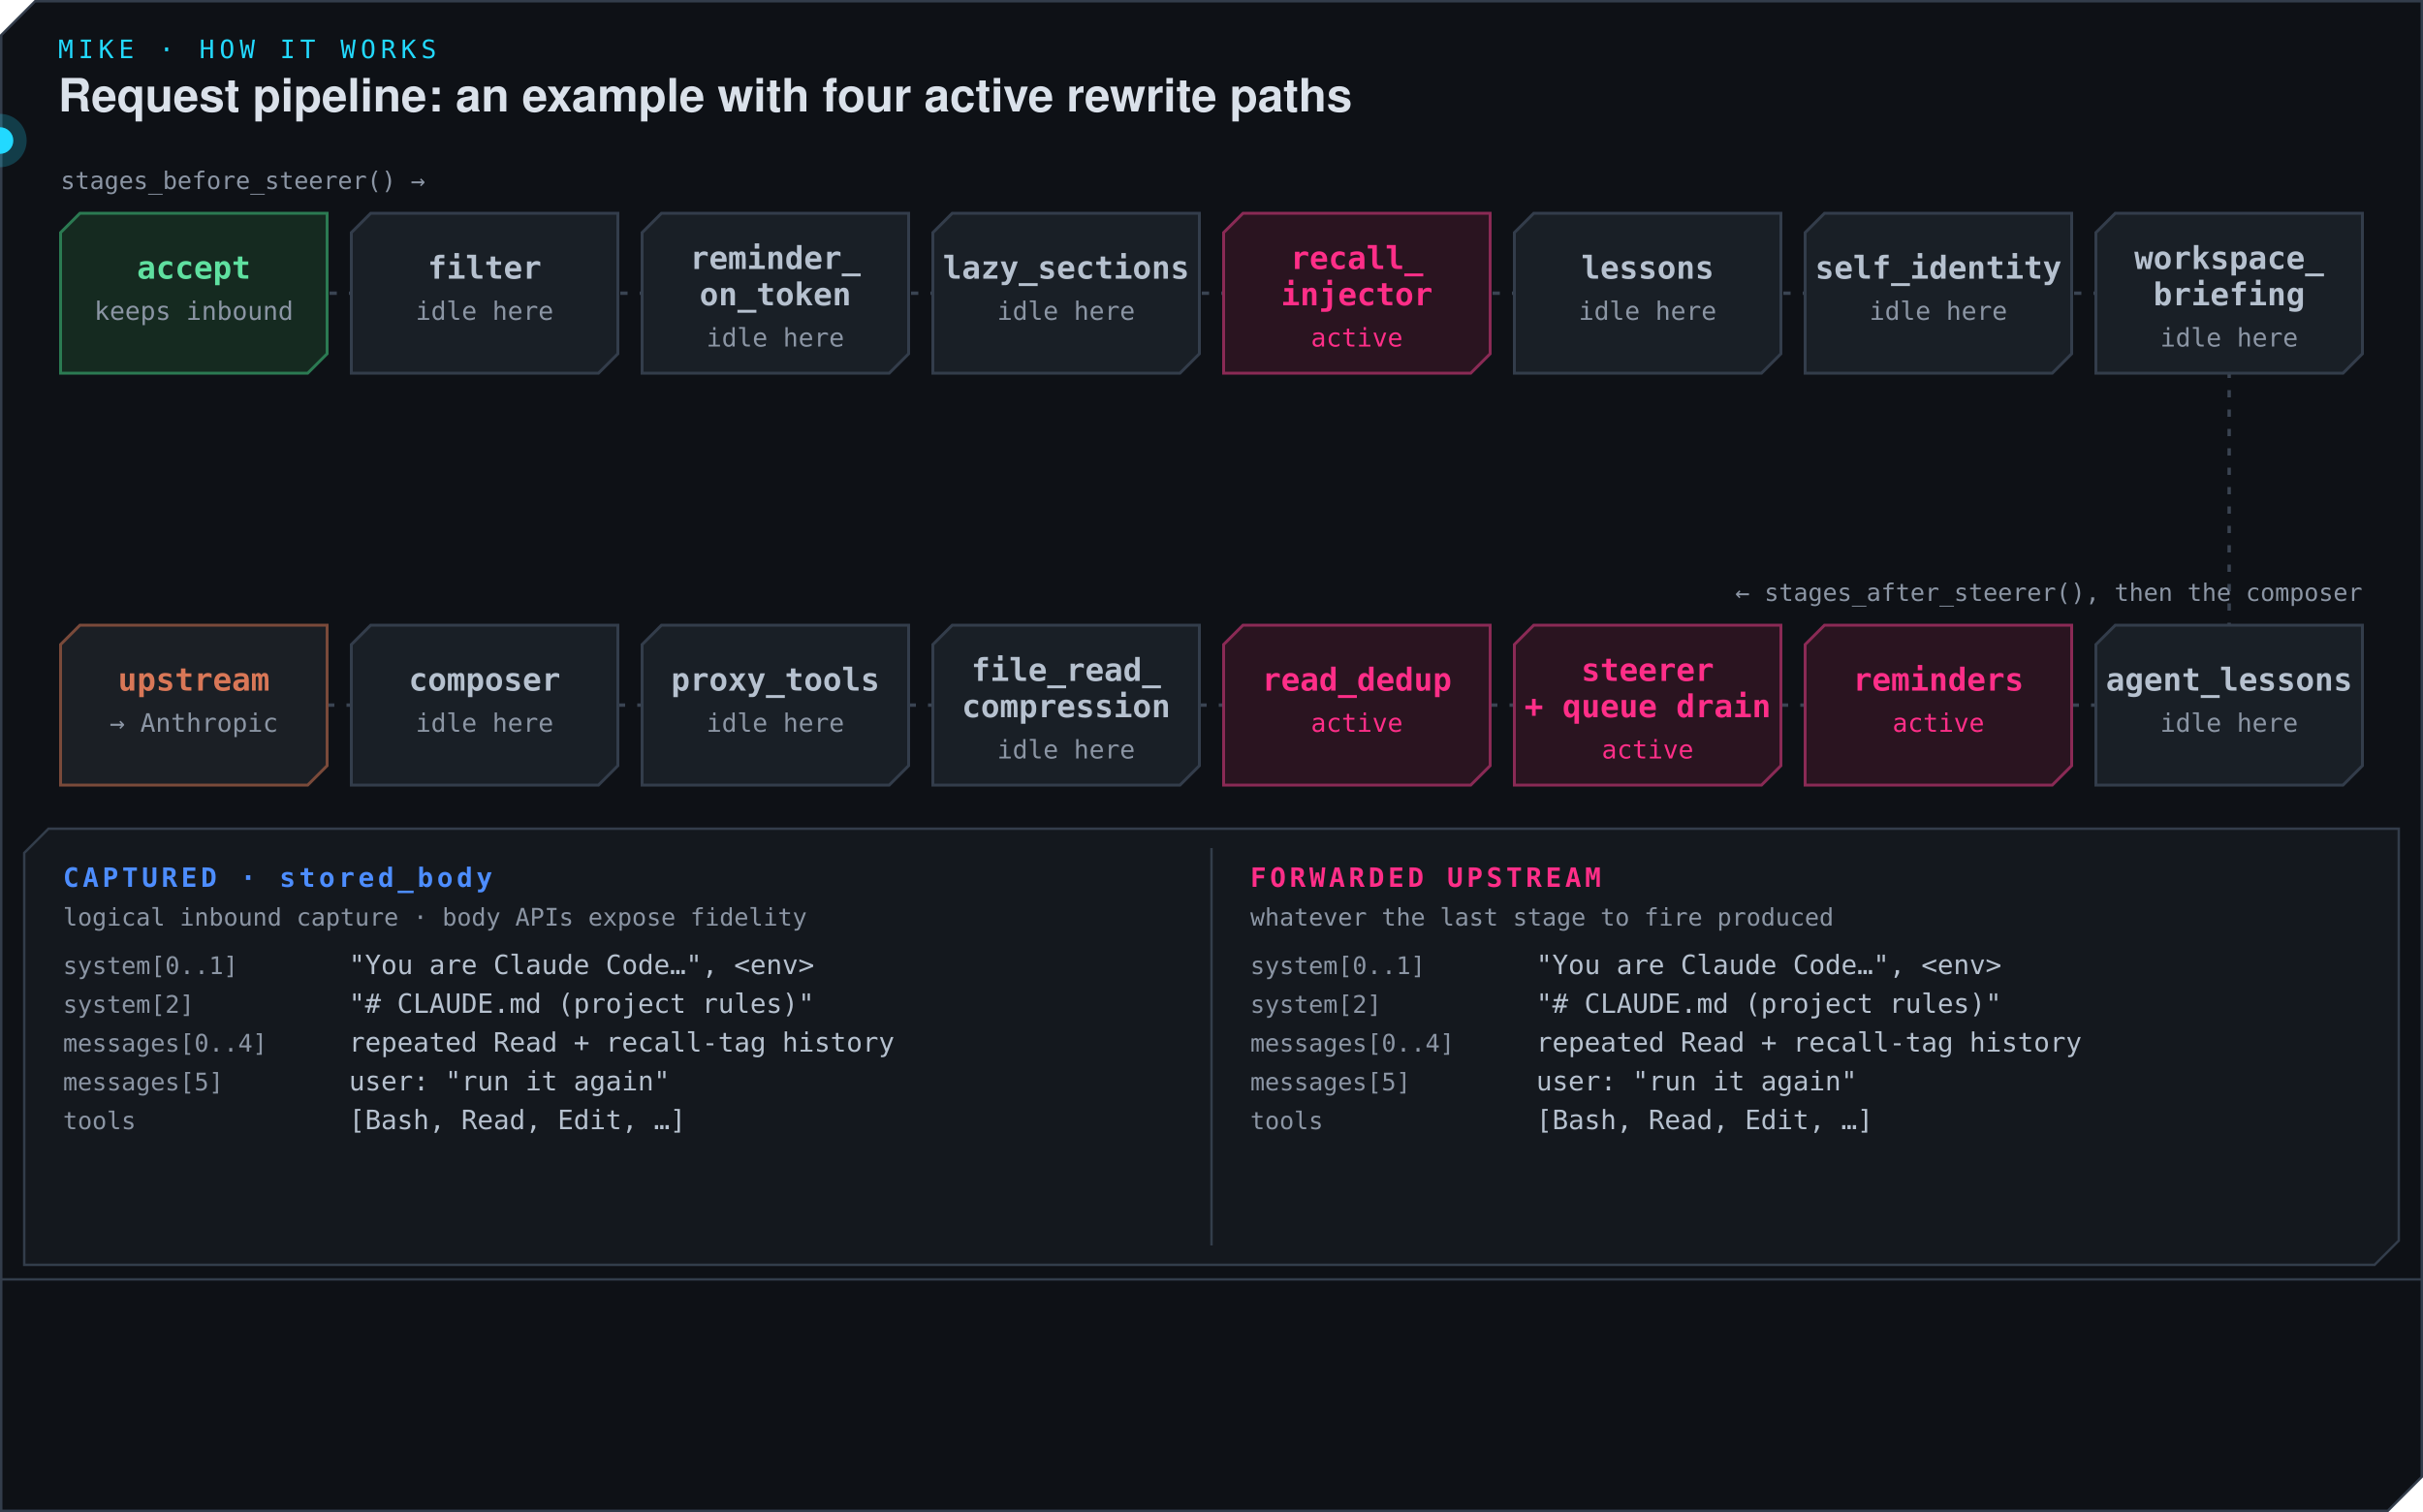
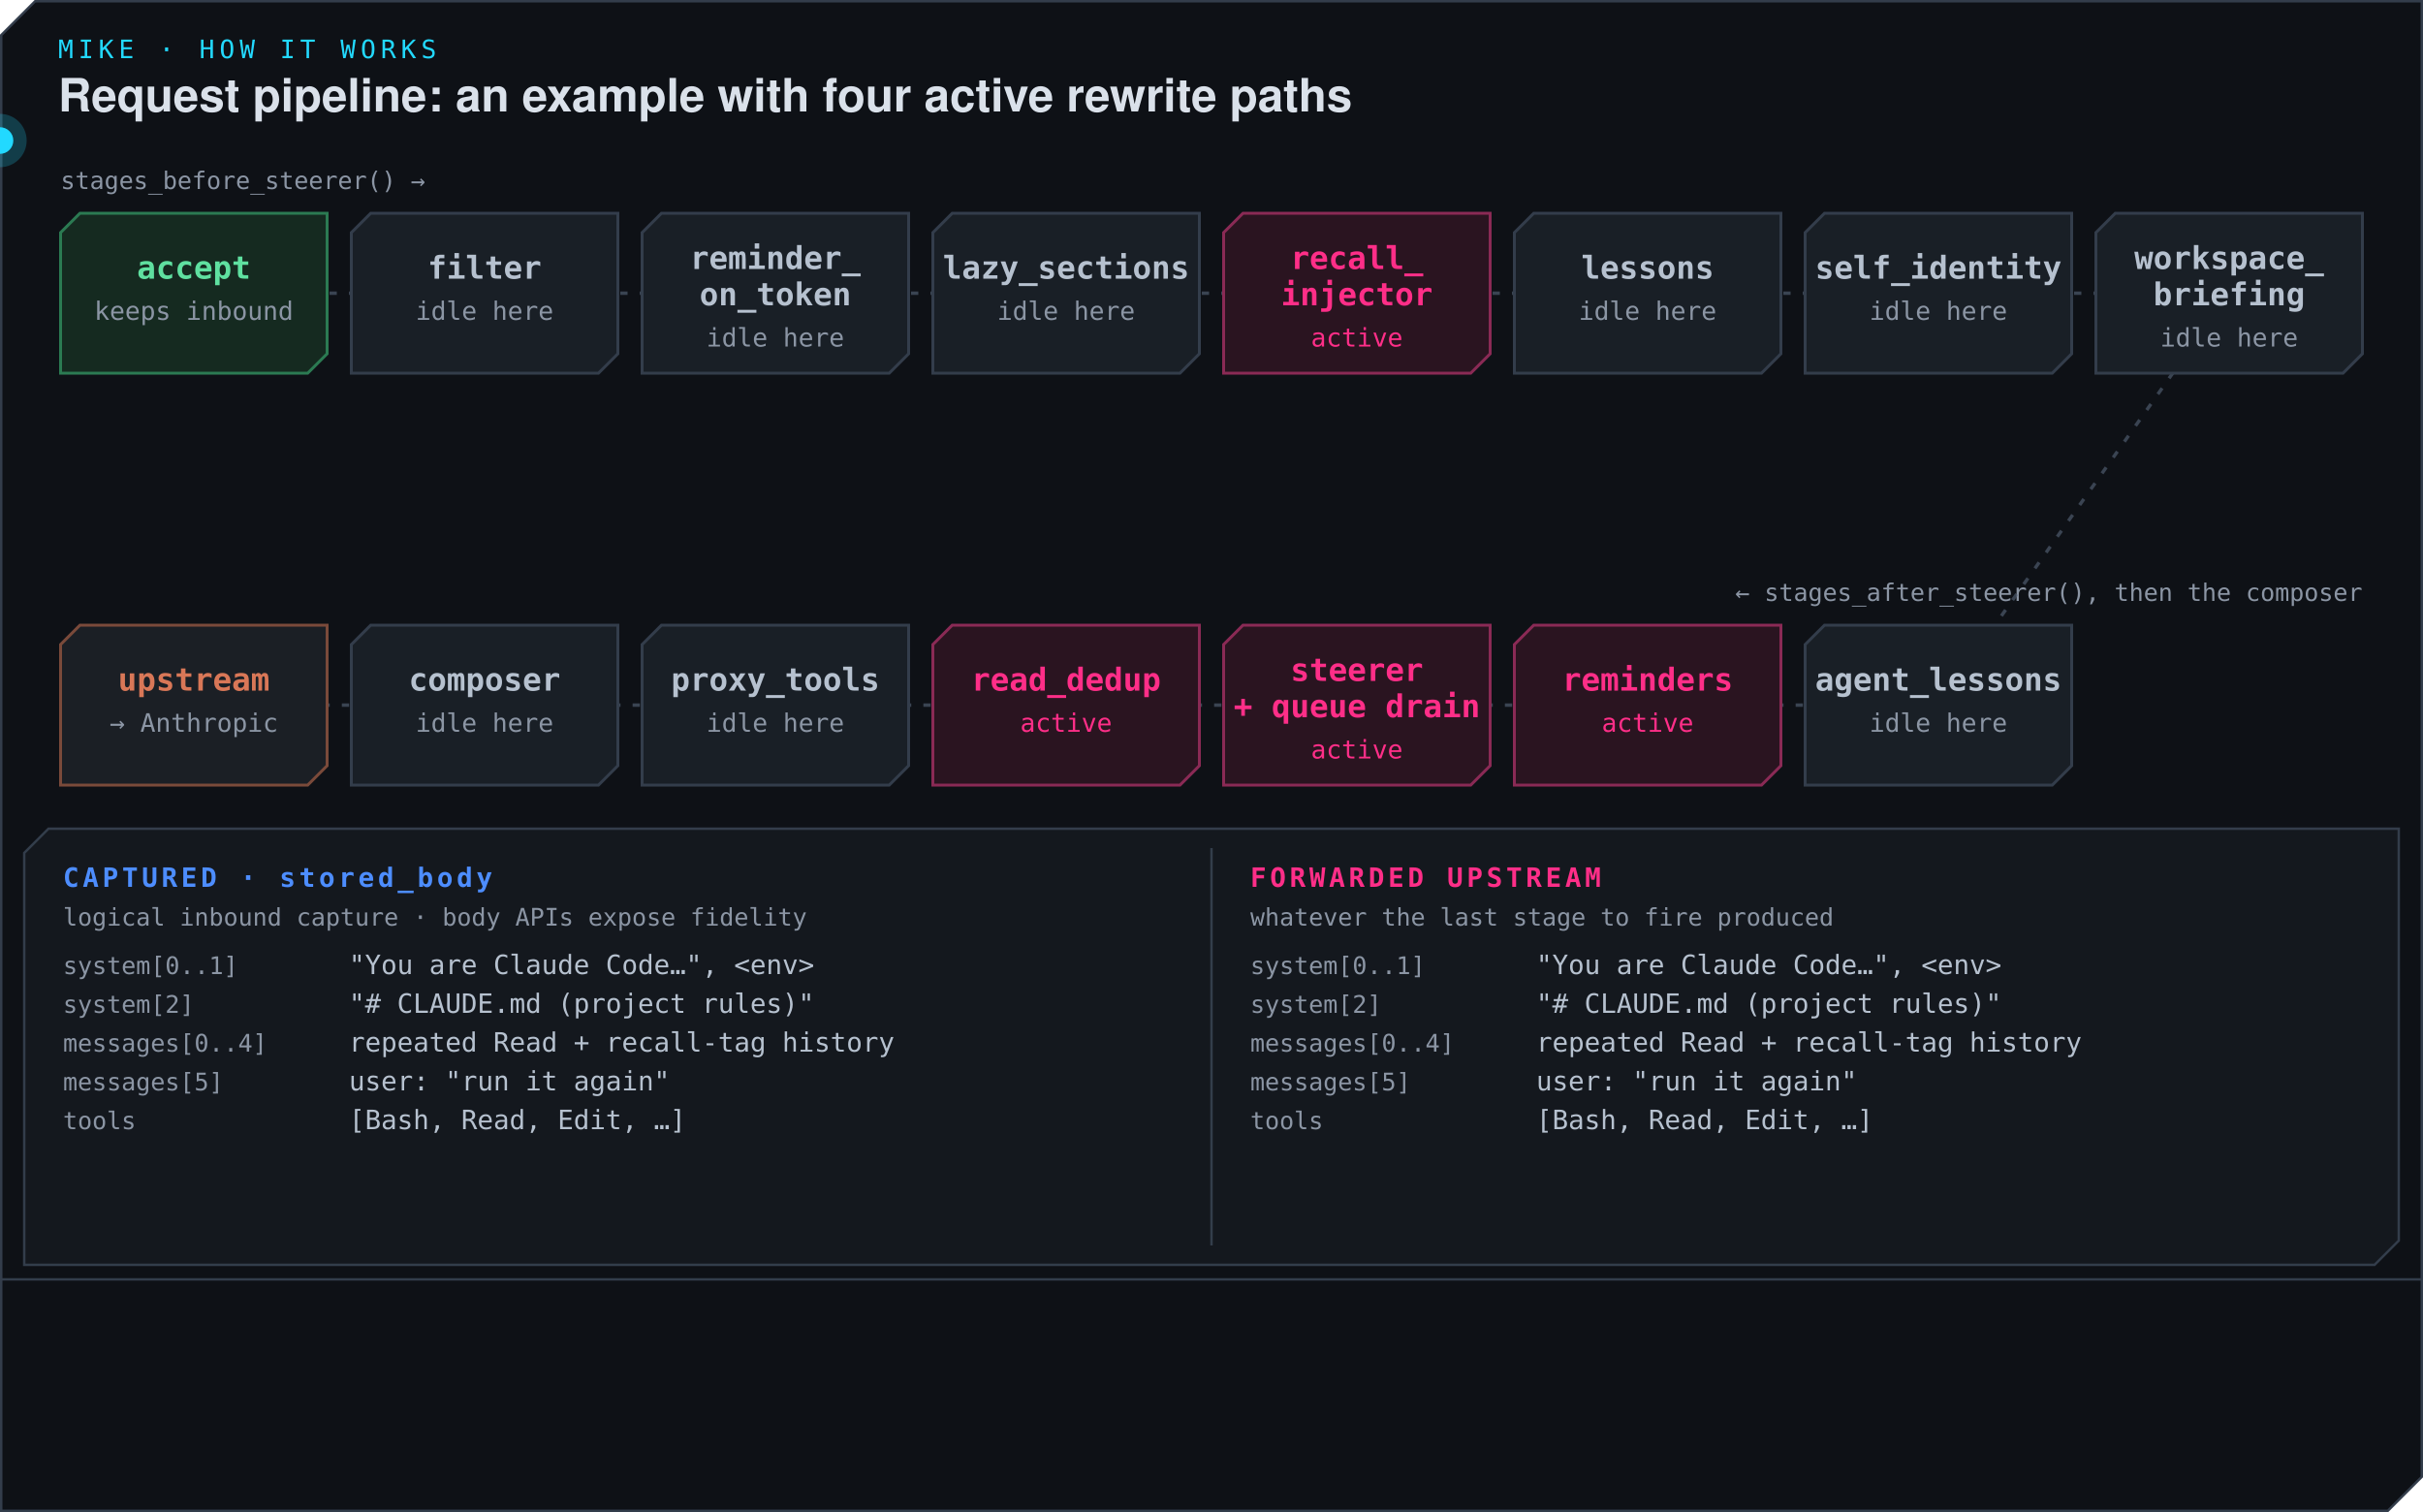
<svg xmlns="http://www.w3.org/2000/svg" viewBox="0 0 1000 624" width="1000" height="624" role="img" aria-labelledby="t d">
  <style>
text { font-family: 'JetBrains Mono', ui-monospace, SFMono-Regular, Menlo, Consolas, monospace; }
.nl { font-size: 13px; font-weight: 600; }
.ns { font-size: 10.5px; }
.pl { font-size: 11px; font-weight: 600; paint-order: stroke; stroke: #0e1116; stroke-width: 4px; stroke-linejoin: round; }
.wl { font-size: 10.5px; fill: #b6c1cf; paint-order: stroke; stroke: #0e1116; stroke-width: 4px; }
.eb { font-size: 10.5px; letter-spacing: 2px; fill: #22d9ff; }
.hd { font-family: 'Syne', 'Avenir Next', 'Segoe UI', Helvetica, Arial, sans-serif; font-size: 19px; font-weight: 700; fill: #dae1ea; }
.cn { font-size: 11px; fill: #22d9ff; }
.ct { font-size: 13.5px; font-weight: 700; fill: #dae1ea; }
.cx { font-size: 12px; fill: #b6c1cf; }
.sm { font-size: 11px; fill: #b6c1cf; }
.xs { font-size: 10px; fill: #8b95a4; }
.wire { fill: none; stroke: #57657a; stroke-width: 1.4; stroke-dasharray: 3 5; opacity: 0.6; }
.live { fill: none; stroke-width: 2; stroke-dasharray: 7 6; animation: march 0.5s linear infinite; }
.live.rev { animation-direction: reverse; }
.lit { fill: none; stroke-width: 1.5; }
.glow { filter: drop-shadow(0 0 6px currentColor); }
@keyframes march { to { stroke-dashoffset: -13; } }
</style>
  <path d="M14.5,0.5 H999.5 V609.5 L985.5,623.5 H0.5 V14.5 Z" fill="#0e1116" stroke="#333d4b" />
  <text x="24" y="24" class="eb">MIKE · HOW IT WORKS</text>
  <text x="24" y="46" class="hd">Request pipeline: an example with four active rewrite paths</text>
  <g transform="translate(0,58)">
    <text x="25" y="20" class="xs">stages_before_steerer() →</text>
    <text x="975" y="190" text-anchor="end" class="xs">← stages_after_steerer(), then the composer</text>
-     <path d="M80,63 L200,63 L320,63 L440,63 L560,63 L680,63 L800,63 L920,63 L920,233 L800,233 L680,233 L560,233 L440,233 L320,233 L200,233 L80,233" fill="none" stroke="#57657a" stroke-width="1.4" stroke-dasharray="3 5" opacity="0.6" />
+     <path d="M80,63 L200,63 L320,63 L440,63 L560,63 L680,63 L800,63 L920,63 L800,233 L680,233 L560,233 L440,233 L320,233 L200,233 L80,233" fill="none" stroke="#57657a" stroke-width="1.4" stroke-dasharray="3 5" opacity="0.6" />
    <path d="M33,30 H135 V88 L127,96 H25 V38 Z" fill="#152a20" stroke="#2b7a52" stroke-width="1.2" />
    <text x="80" y="57" text-anchor="middle" class="nl" fill="#5fe0a0">accept</text>
    <text x="80" y="74" text-anchor="middle" class="ns" fill="#8b95a4">keeps inbound</text>
    <path d="M153,30 H255 V88 L247,96 H145 V38 Z" fill="#191f26" stroke="#333d4b" stroke-width="1.2" />
    <text x="200" y="57" text-anchor="middle" class="nl" fill="#b6c1cf">filter</text>
    <text x="200" y="74" text-anchor="middle" class="ns" fill="#8b95a4">idle here</text>
    <path d="M273,30 H375 V88 L367,96 H265 V38 Z" fill="#191f26" stroke="#333d4b" stroke-width="1.2" />
    <text x="320" y="53" text-anchor="middle" class="nl" fill="#b6c1cf">reminder_</text>
    <text x="320" y="68" text-anchor="middle" class="nl" fill="#b6c1cf">on_token</text>
    <text x="320" y="85" text-anchor="middle" class="ns" fill="#8b95a4">idle here</text>
    <path d="M393,30 H495 V88 L487,96 H385 V38 Z" fill="#191f26" stroke="#333d4b" stroke-width="1.2" />
    <text x="440" y="57" text-anchor="middle" class="nl" fill="#b6c1cf">lazy_sections</text>
    <text x="440" y="74" text-anchor="middle" class="ns" fill="#8b95a4">idle here</text>
    <path d="M513,30 H615 V88 L607,96 H505 V38 Z" fill="#2a1420" stroke="#8a2a55" stroke-width="1.2" />
    <text x="560" y="53" text-anchor="middle" class="nl" fill="#ff2e88">recall_</text>
    <text x="560" y="68" text-anchor="middle" class="nl" fill="#ff2e88">injector</text>
    <text x="560" y="85" text-anchor="middle" class="ns" fill="#ff2e88">active</text>
    <path d="M633,30 H735 V88 L727,96 H625 V38 Z" fill="#191f26" stroke="#333d4b" stroke-width="1.2" />
    <text x="680" y="57" text-anchor="middle" class="nl" fill="#b6c1cf">lessons</text>
    <text x="680" y="74" text-anchor="middle" class="ns" fill="#8b95a4">idle here</text>
    <path d="M753,30 H855 V88 L847,96 H745 V38 Z" fill="#191f26" stroke="#333d4b" stroke-width="1.2" />
    <text x="800" y="57" text-anchor="middle" class="nl" fill="#b6c1cf">self_identity</text>
    <text x="800" y="74" text-anchor="middle" class="ns" fill="#8b95a4">idle here</text>
    <path d="M873,30 H975 V88 L967,96 H865 V38 Z" fill="#191f26" stroke="#333d4b" stroke-width="1.2" />
    <text x="920" y="53" text-anchor="middle" class="nl" fill="#b6c1cf">workspace_</text>
    <text x="920" y="68" text-anchor="middle" class="nl" fill="#b6c1cf">briefing</text>
    <text x="920" y="85" text-anchor="middle" class="ns" fill="#8b95a4">idle here</text>
-     <path d="M873,200 H975 V258 L967,266 H865 V208 Z" fill="#191f26" stroke="#333d4b" stroke-width="1.2" />
-     <text x="920" y="227" text-anchor="middle" class="nl" fill="#b6c1cf">agent_lessons</text>
-     <text x="920" y="244" text-anchor="middle" class="ns" fill="#8b95a4">idle here</text>
-     <path d="M753,200 H855 V258 L847,266 H745 V208 Z" fill="#2a1420" stroke="#8a2a55" stroke-width="1.2" />
-     <text x="800" y="227" text-anchor="middle" class="nl" fill="#ff2e88">reminders</text>
-     <text x="800" y="244" text-anchor="middle" class="ns" fill="#ff2e88">active</text>
+     <path d="M753,200 H855 V258 L847,266 H745 V208 Z" fill="#191f26" stroke="#333d4b" stroke-width="1.2" />
+     <text x="800" y="227" text-anchor="middle" class="nl" fill="#b6c1cf">agent_lessons</text>
+     <text x="800" y="244" text-anchor="middle" class="ns" fill="#8b95a4">idle here</text>
    <path d="M633,200 H735 V258 L727,266 H625 V208 Z" fill="#2a1420" stroke="#8a2a55" stroke-width="1.2" />
-     <text x="680" y="223" text-anchor="middle" class="nl" fill="#ff2e88">steerer</text>
-     <text x="680" y="238" text-anchor="middle" class="nl" fill="#ff2e88">+ queue drain</text>
-     <text x="680" y="255" text-anchor="middle" class="ns" fill="#ff2e88">active</text>
+     <text x="680" y="227" text-anchor="middle" class="nl" fill="#ff2e88">reminders</text>
+     <text x="680" y="244" text-anchor="middle" class="ns" fill="#ff2e88">active</text>
    <path d="M513,200 H615 V258 L607,266 H505 V208 Z" fill="#2a1420" stroke="#8a2a55" stroke-width="1.2" />
-     <text x="560" y="227" text-anchor="middle" class="nl" fill="#ff2e88">read_dedup</text>
-     <text x="560" y="244" text-anchor="middle" class="ns" fill="#ff2e88">active</text>
-     <path d="M393,200 H495 V258 L487,266 H385 V208 Z" fill="#191f26" stroke="#333d4b" stroke-width="1.2" />
-     <text x="440" y="223" text-anchor="middle" class="nl" fill="#b6c1cf">file_read_</text>
-     <text x="440" y="238" text-anchor="middle" class="nl" fill="#b6c1cf">compression</text>
-     <text x="440" y="255" text-anchor="middle" class="ns" fill="#8b95a4">idle here</text>
+     <text x="560" y="223" text-anchor="middle" class="nl" fill="#ff2e88">steerer</text>
+     <text x="560" y="238" text-anchor="middle" class="nl" fill="#ff2e88">+ queue drain</text>
+     <text x="560" y="255" text-anchor="middle" class="ns" fill="#ff2e88">active</text>
+     <path d="M393,200 H495 V258 L487,266 H385 V208 Z" fill="#2a1420" stroke="#8a2a55" stroke-width="1.2" />
+     <text x="440" y="227" text-anchor="middle" class="nl" fill="#ff2e88">read_dedup</text>
+     <text x="440" y="244" text-anchor="middle" class="ns" fill="#ff2e88">active</text>
    <path d="M273,200 H375 V258 L367,266 H265 V208 Z" fill="#191f26" stroke="#333d4b" stroke-width="1.2" />
    <text x="320" y="227" text-anchor="middle" class="nl" fill="#b6c1cf">proxy_tools</text>
    <text x="320" y="244" text-anchor="middle" class="ns" fill="#8b95a4">idle here</text>
    <path d="M153,200 H255 V258 L247,266 H145 V208 Z" fill="#191f26" stroke="#333d4b" stroke-width="1.2" />
    <text x="200" y="227" text-anchor="middle" class="nl" fill="#b6c1cf">composer</text>
    <text x="200" y="244" text-anchor="middle" class="ns" fill="#8b95a4">idle here</text>
    <path d="M33,200 H135 V258 L127,266 H25 V208 Z" fill="#1b1f25" stroke="#7a4a3a" stroke-width="1.2" />
    <text x="80" y="227" text-anchor="middle" class="nl" fill="#d97757">upstream</text>
    <text x="80" y="244" text-anchor="middle" class="ns" fill="#8b95a4">→ Anthropic</text>
    <path d="M33,30 H135 V88 L127,96 H25 V38 Z" fill="none" stroke="#5fe0a0" stroke-width="2" opacity="0">
-       <animate attributeName="opacity" dur="22.6s" repeatCount="indefinite" values="0;0;1;1;0;0" keyTimes="0;0.013;0.019;0.071;0.077;1" />
+       <animate attributeName="opacity" dur="22.22s" repeatCount="indefinite" values="0;0;1;1;0;0" keyTimes="0;0.014;0.02;0.072;0.078;1" />
    </path>
    <path d="M153,30 H255 V88 L247,96 H145 V38 Z" fill="none" stroke="#57657a" stroke-width="2" class="glow" style="color:#57657a" opacity="0">
-       <animate attributeName="opacity" dur="22.6s" repeatCount="indefinite" values="0;0;1;1;0;0" keyTimes="0;0.085;0.088;0.096;0.1;1" />
+       <animate attributeName="opacity" dur="22.22s" repeatCount="indefinite" values="0;0;1;1;0;0" keyTimes="0;0.086;0.09;0.098;0.101;1" />
    </path>
    <path d="M273,30 H375 V88 L367,96 H265 V38 Z" fill="none" stroke="#57657a" stroke-width="2" class="glow" style="color:#57657a" opacity="0">
-       <animate attributeName="opacity" dur="22.6s" repeatCount="indefinite" values="0;0;1;1;0;0" keyTimes="0;0.102;0.105;0.113;0.116;1" />
+       <animate attributeName="opacity" dur="22.22s" repeatCount="indefinite" values="0;0;1;1;0;0" keyTimes="0;0.104;0.107;0.115;0.118;1" />
    </path>
    <path d="M393,30 H495 V88 L487,96 H385 V38 Z" fill="none" stroke="#57657a" stroke-width="2" class="glow" style="color:#57657a" opacity="0">
-       <animate attributeName="opacity" dur="22.6s" repeatCount="indefinite" values="0;0;1;1;0;0" keyTimes="0;0.119;0.122;0.13;0.133;1" />
+       <animate attributeName="opacity" dur="22.22s" repeatCount="indefinite" values="0;0;1;1;0;0" keyTimes="0;0.121;0.124;0.132;0.135;1" />
    </path>
    <path d="M513,30 H615 V88 L607,96 H505 V38 Z" fill="none" stroke="#ff2e88" stroke-width="2" class="glow" style="color:#ff2e88" opacity="0">
-       <animate attributeName="opacity" dur="22.6s" repeatCount="indefinite" values="0;0;1;1;0;0" keyTimes="0;0.135;0.139;0.246;0.25;1" />
+       <animate attributeName="opacity" dur="22.22s" repeatCount="indefinite" values="0;0;1;1;0;0" keyTimes="0;0.138;0.141;0.25;0.254;1" />
    </path>
    <path d="M633,30 H735 V88 L727,96 H625 V38 Z" fill="none" stroke="#57657a" stroke-width="2" class="glow" style="color:#57657a" opacity="0">
-       <animate attributeName="opacity" dur="22.6s" repeatCount="indefinite" values="0;0;1;1;0;0" keyTimes="0;0.265;0.268;0.276;0.279;1" />
+       <animate attributeName="opacity" dur="22.22s" repeatCount="indefinite" values="0;0;1;1;0;0" keyTimes="0;0.269;0.273;0.28;0.284;1" />
    </path>
    <path d="M753,30 H855 V88 L847,96 H745 V38 Z" fill="none" stroke="#57657a" stroke-width="2" class="glow" style="color:#57657a" opacity="0">
-       <animate attributeName="opacity" dur="22.6s" repeatCount="indefinite" values="0;0;1;1;0;0" keyTimes="0;0.281;0.285;0.292;0.296;1" />
+       <animate attributeName="opacity" dur="22.22s" repeatCount="indefinite" values="0;0;1;1;0;0" keyTimes="0;0.286;0.29;0.297;0.301;1" />
    </path>
    <path d="M873,30 H975 V88 L967,96 H865 V38 Z" fill="none" stroke="#57657a" stroke-width="2" class="glow" style="color:#57657a" opacity="0">
-       <animate attributeName="opacity" dur="22.6s" repeatCount="indefinite" values="0;0;1;1;0;0" keyTimes="0;0.298;0.302;0.309;0.313;1" />
-     </path>
-     <path d="M873,200 H975 V258 L967,266 H865 V208 Z" fill="none" stroke="#57657a" stroke-width="2" class="glow" style="color:#57657a" opacity="0">
-       <animate attributeName="opacity" dur="22.6s" repeatCount="indefinite" values="0;0;1;1;0;0" keyTimes="0;0.315;0.319;0.326;0.33;1" />
-     </path>
-     <path d="M753,200 H855 V258 L847,266 H745 V208 Z" fill="none" stroke="#ff2e88" stroke-width="2" class="glow" style="color:#ff2e88" opacity="0">
-       <animate attributeName="opacity" dur="22.6s" repeatCount="indefinite" values="0;0;1;1;0;0" keyTimes="0;0.332;0.335;0.442;0.446;1" />
+       <animate attributeName="opacity" dur="22.22s" repeatCount="indefinite" values="0;0;1;1;0;0" keyTimes="0;0.303;0.307;0.315;0.318;1" />
+     </path>
+     <path d="M753,200 H855 V258 L847,266 H745 V208 Z" fill="none" stroke="#57657a" stroke-width="2" class="glow" style="color:#57657a" opacity="0">
+       <animate attributeName="opacity" dur="22.22s" repeatCount="indefinite" values="0;0;1;1;0;0" keyTimes="0;0.32;0.324;0.332;0.335;1" />
    </path>
    <path d="M633,200 H735 V258 L727,266 H625 V208 Z" fill="none" stroke="#ff2e88" stroke-width="2" class="glow" style="color:#ff2e88" opacity="0">
-       <animate attributeName="opacity" dur="22.6s" repeatCount="indefinite" values="0;0;1;1;0;0" keyTimes="0;0.461;0.465;0.572;0.575;1" />
+       <animate attributeName="opacity" dur="22.22s" repeatCount="indefinite" values="0;0;1;1;0;0" keyTimes="0;0.338;0.341;0.45;0.454;1" />
    </path>
    <path d="M513,200 H615 V258 L607,266 H505 V208 Z" fill="none" stroke="#ff2e88" stroke-width="2" class="glow" style="color:#ff2e88" opacity="0">
-       <animate attributeName="opacity" dur="22.6s" repeatCount="indefinite" values="0;0;1;1;0;0" keyTimes="0;0.59;0.594;0.701;0.704;1" />
-     </path>
-     <path d="M393,200 H495 V258 L487,266 H385 V208 Z" fill="none" stroke="#57657a" stroke-width="2" class="glow" style="color:#57657a" opacity="0">
-       <animate attributeName="opacity" dur="22.6s" repeatCount="indefinite" values="0;0;1;1;0;0" keyTimes="0;0.719;0.723;0.731;0.734;1" />
+       <animate attributeName="opacity" dur="22.22s" repeatCount="indefinite" values="0;0;1;1;0;0" keyTimes="0;0.469;0.473;0.581;0.585;1" />
+     </path>
+     <path d="M393,200 H495 V258 L487,266 H385 V208 Z" fill="none" stroke="#ff2e88" stroke-width="2" class="glow" style="color:#ff2e88" opacity="0">
+       <animate attributeName="opacity" dur="22.22s" repeatCount="indefinite" values="0;0;1;1;0;0" keyTimes="0;0.6;0.604;0.713;0.716;1" />
    </path>
    <path d="M273,200 H375 V258 L367,266 H265 V208 Z" fill="none" stroke="#57657a" stroke-width="2" class="glow" style="color:#57657a" opacity="0">
-       <animate attributeName="opacity" dur="22.6s" repeatCount="indefinite" values="0;0;1;1;0;0" keyTimes="0;0.736;0.74;0.747;0.751;1" />
+       <animate attributeName="opacity" dur="22.22s" repeatCount="indefinite" values="0;0;1;1;0;0" keyTimes="0;0.732;0.735;0.743;0.747;1" />
    </path>
    <path d="M153,200 H255 V258 L247,266 H145 V208 Z" fill="none" stroke="#57657a" stroke-width="2" class="glow" style="color:#57657a" opacity="0">
-       <animate attributeName="opacity" dur="22.6s" repeatCount="indefinite" values="0;0;1;1;0;0" keyTimes="0;0.753;0.757;0.764;0.768;1" />
+       <animate attributeName="opacity" dur="22.22s" repeatCount="indefinite" values="0;0;1;1;0;0" keyTimes="0;0.749;0.752;0.76;0.764;1" />
    </path>
    <path d="M33,200 H135 V258 L127,266 H25 V208 Z" fill="none" stroke="#d97757" stroke-width="2" class="glow" style="color:#d97757" opacity="0">
-       <animate attributeName="opacity" dur="22.6s" repeatCount="indefinite" values="0;0;1;1;0;0" keyTimes="0;0.77;0.773;0.982;0.986;1" />
+       <animate attributeName="opacity" dur="22.22s" repeatCount="indefinite" values="0;0;1;1;0;0" keyTimes="0;0.766;0.77;0.982;0.986;1" />
    </path>
    <path d="M20,284 H990 V454 L980,464 H10 V294 Z" fill="#14181e" stroke="#333d4b" />
    <line x1="500" y1="292" x2="500" y2="456" stroke="#333d4b" />
    <text x="26" y="308" class="sm" style="font-weight:700;letter-spacing:1.5px;fill:#4d8dff">CAPTURED · stored_body</text>
    <text x="26" y="324" class="xs">logical inbound capture · body APIs expose fidelity</text>
    <text x="26" y="344" class="xs">system[0..1]</text>
    <text x="144" y="344" class="sm">"You are Claude Code…", &lt;env&gt;</text>
    <text x="26" y="360" class="xs">system[2]</text>
    <text x="144" y="360" class="sm">"# CLAUDE.md (project rules)"</text>
    <text x="26" y="376" class="xs">messages[0..4]</text>
    <text x="144" y="376" class="sm">repeated Read + recall-tag history</text>
    <text x="26" y="392" class="xs">messages[5]</text>
    <text x="144" y="392" class="sm">user: "run it again"</text>
    <text x="26" y="408" class="xs">tools</text>
    <text x="144" y="408" class="sm">[Bash, Read, Edit, …]</text>
    <text x="516" y="308" class="sm" style="font-weight:700;letter-spacing:1.5px;fill:#ff2e88">FORWARDED UPSTREAM</text>
    <text x="516" y="324" class="xs">whatever the last stage to fire produced</text>
    <text x="516" y="344" class="xs">system[0..1]</text>
    <text x="634" y="344" class="sm">"You are Claude Code…", &lt;env&gt;</text>
    <text x="516" y="360" class="xs">system[2]</text>
    <text x="634" y="360" class="sm">"# CLAUDE.md (project rules)"</text>
    <text x="516" y="376" class="xs">messages[0..4]</text>
    <text x="634" y="376" class="sm">repeated Read + recall-tag history</text>
    <text x="516" y="392" class="xs">messages[5]</text>
    <text x="634" y="392" class="sm">user: "run it again"</text>
    <text x="516" y="408" class="xs">tools</text>
    <text x="634" y="408" class="sm">[Bash, Read, Edit, …]</text>
    <g opacity="0">
-       <animate attributeName="opacity" dur="22.6s" repeatCount="indefinite" values="0;0;1;1;0;0" keyTimes="0;0.149;0.155;0.98;0.986;1" />
+       <animate attributeName="opacity" dur="22.22s" repeatCount="indefinite" values="0;0;1;1;0;0" keyTimes="0;0.151;0.158;0.98;0.986;1" />
      <rect x="512" y="415" width="470" height="14" fill="#2a1420" />
      <text x="516" y="426" class="xs" style="fill:#ff2e88">recall_injector</text>
      <text x="634" y="426" class="sm" style="fill:#dae1ea">+ &lt;system-reminder&gt; recalled lessons</text>
    </g>
    <g opacity="0">
-       <animate attributeName="opacity" dur="22.6s" repeatCount="indefinite" values="0;0;1;1;0;0" keyTimes="0;0.345;0.351;0.98;0.986;1" />
+       <animate attributeName="opacity" dur="22.22s" repeatCount="indefinite" values="0;0;1;1;0;0" keyTimes="0;0.351;0.357;0.98;0.986;1" />
      <rect x="512" y="430" width="470" height="14" fill="#2a1420" />
      <text x="516" y="441" class="xs" style="fill:#ff2e88">reminders</text>
      <text x="634" y="441" class="sm" style="fill:#dae1ea">+ queued reminders</text>
    </g>
    <g opacity="0">
-       <animate attributeName="opacity" dur="22.6s" repeatCount="indefinite" values="0;0;1;1;0;0" keyTimes="0;0.474;0.481;0.98;0.986;1" />
+       <animate attributeName="opacity" dur="22.22s" repeatCount="indefinite" values="0;0;1;1;0;0" keyTimes="0;0.482;0.489;0.98;0.986;1" />
      <rect x="512" y="445" width="470" height="14" fill="#2a1420" />
      <text x="516" y="456" class="xs" style="fill:#ff2e88">steerer</text>
      <text x="634" y="456" class="sm" style="fill:#dae1ea">+ &lt;system-reminder&gt; steerer note</text>
    </g>
    <g opacity="0">
-       <animate attributeName="opacity" dur="22.6s" repeatCount="indefinite" values="0;0;1;1;0;0" keyTimes="0;0.604;0.61;0.98;0.986;1" />
+       <animate attributeName="opacity" dur="22.22s" repeatCount="indefinite" values="0;0;1;1;0;0" keyTimes="0;0.614;0.62;0.98;0.986;1" />
      <rect x="512" y="365" width="470" height="14" fill="#2a1420" />
      <text x="516" y="376" class="xs" style="fill:#ff2e88">messages[0..4]</text>
      <text x="634" y="376" class="sm" style="fill:#dae1ea">history + dedup stub</text>
    </g>
    <g opacity="0">
-       <animate attributeName="opacity" dur="22.6s" repeatCount="indefinite" values="0;0;1;1;0;0" keyTimes="0;0.788;0.794;0.98;0.986;1" />
+       <animate attributeName="opacity" dur="22.22s" repeatCount="indefinite" values="0;0;1;1;0;0" keyTimes="0;0.784;0.79;0.98;0.986;1" />
      <text x="484" y="308" text-anchor="end" class="sm" style="fill:#2ee56b;font-weight:700">unchanged</text>
      <text x="974" y="308" text-anchor="end" class="sm" style="fill:#ff2e88;font-weight:700">4 stages fired · differs</text>
    </g>
    <g>
-       <animateMotion dur="22.6s" repeatCount="indefinite" path="M80,63 L200,63 L320,63 L440,63 L560,63 L680,63 L800,63 L920,63 L920,233 L800,233 L680,233 L560,233 L440,233 L320,233 L200,233 L80,233" keyPoints="0;0;0.065;0.13;0.195;0.259;0.259;0.324;0.389;0.454;0.546;0.611;0.611;0.676;0.676;0.741;0.741;0.805;0.87;0.935;1;1;1" keyTimes="0;0.071;0.085;0.102;0.119;0.135;0.25;0.265;0.281;0.298;0.315;0.332;0.447;0.461;0.576;0.59;0.705;0.719;0.736;0.753;0.77;0.991;1" calcMode="linear" />
+       <animateMotion dur="22.22s" repeatCount="indefinite" path="M80,63 L200,63 L320,63 L440,63 L560,63 L680,63 L800,63 L920,63 L800,233 L680,233 L560,233 L440,233 L320,233 L200,233 L80,233" keyPoints="0;0;0.068;0.136;0.204;0.271;0.271;0.339;0.407;0.475;0.593;0.661;0.661;0.729;0.729;0.796;0.796;0.864;0.932;1;1;1" keyTimes="0;0.072;0.086;0.104;0.121;0.138;0.255;0.269;0.286;0.303;0.32;0.338;0.455;0.469;0.586;0.6;0.717;0.732;0.749;0.766;0.991;1" calcMode="linear" />
      <circle r="11" fill="#22d9ff" opacity="0.22" />
      <circle r="5.5" fill="#22d9ff" />
    </g>
  </g>
  <line x1="0" y1="528" x2="1000" y2="528" stroke="#333d4b" />
  <g opacity="0">
-     <animate attributeName="opacity" dur="22.6s" repeatCount="indefinite" values="0;0;1;1;0;0" keyTimes="0;0.013;0.019;0.069;0.075;1" />
+     <animate attributeName="opacity" dur="22.22s" repeatCount="indefinite" values="0;0;1;1;0;0" keyTimes="0;0.014;0.02;0.07;0.076;1" />
    <text x="24" y="555" class="cn">STAGE</text>
    <text x="110" y="555" class="ct">accept</text>
    <text x="110" y="577" class="cx">stored_body = the original inbound bytes, captured before any stage runs.</text>
    <text x="110" y="594" class="cx">This copy is what the inspect API and mike-mcp serve, whatever happens next.</text>
  </g>
  <g opacity="0">
-     <animate attributeName="opacity" dur="22.6s" repeatCount="indefinite" values="0;0;1;1;0;0" keyTimes="0;0.135;0.142;0.248;0.254;1" />
+     <animate attributeName="opacity" dur="22.22s" repeatCount="indefinite" values="0;0;1;1;0;0" keyTimes="0;0.138;0.144;0.252;0.259;1" />
    <text x="24" y="555" class="cn">STAGE</text>
    <text x="110" y="555" class="ct">recall_injector · armed</text>
    <text x="110" y="577" class="cx">Gate: recall_injector toggle (default off). Injects recalled context from earlier turns,</text>
    <text x="110" y="594" class="cx">when the configured recall trigger is present (for example mem:recall), through a JSON round-trip.</text>
  </g>
  <g opacity="0">
-     <animate attributeName="opacity" dur="22.6s" repeatCount="indefinite" values="0;0;1;1;0;0" keyTimes="0;0.332;0.338;0.445;0.451;1" />
+     <animate attributeName="opacity" dur="22.22s" repeatCount="indefinite" values="0;0;1;1;0;0" keyTimes="0;0.338;0.344;0.452;0.459;1" />
    <text x="24" y="555" class="cn">STAGE</text>
    <text x="110" y="555" class="ct">reminders · armed</text>
    <text x="110" y="577" class="cx">Gate: reminders toggle (default off). Appends queued reminders, same serde_json round-trip.</text>
  </g>
  <g opacity="0">
-     <animate attributeName="opacity" dur="22.6s" repeatCount="indefinite" values="0;0;1;1;0;0" keyTimes="0;0.461;0.467;0.574;0.58;1" />
+     <animate attributeName="opacity" dur="22.22s" repeatCount="indefinite" values="0;0;1;1;0;0" keyTimes="0;0.469;0.475;0.584;0.59;1" />
    <text x="24" y="555" class="cn">STAGE</text>
    <text x="110" y="555" class="ct">primary-lane queue drain</text>
    <text x="110" y="577" class="cx">The drain runs on primary lanes. InjectionGate checks each source; only steerer-origin notes</text>
    <text x="110" y="594" class="cx">require the steerer toggle. Explicitly authored mailbox messages use their own delivery gate.</text>
  </g>
  <g opacity="0">
-     <animate attributeName="opacity" dur="22.6s" repeatCount="indefinite" values="0;0;1;1;0;0" keyTimes="0;0.59;0.596;0.703;0.709;1" />
+     <animate attributeName="opacity" dur="22.22s" repeatCount="indefinite" values="0;0;1;1;0;0" keyTimes="0;0.6;0.607;0.715;0.721;1" />
    <text x="24" y="555" class="cn">STAGE</text>
    <text x="110" y="555" class="ct">read_dedup · armed</text>
    <text x="110" y="577" class="cx">Gate: compression_dedup.enabled (default off). Repeated Read results become forwarded-only stubs;</text>
    <text x="110" y="594" class="cx">the logical inbound capture keeps the original tool-result text.</text>
  </g>
  <g opacity="0">
-     <animate attributeName="opacity" dur="22.6s" repeatCount="indefinite" values="0;0;1;1;0;0" keyTimes="0;0.77;0.776;0.989;0.995;1" />
+     <animate attributeName="opacity" dur="22.22s" repeatCount="indefinite" values="0;0;1;1;0;0" keyTimes="0;0.766;0.772;0.989;0.995;1" />
    <text x="24" y="555" class="cn">STAGE</text>
    <text x="110" y="555" class="ct">upstream</text>
    <text x="110" y="577" class="cx">Capture admission → Phase-1 stub → send. The forwarded body differs from the capture;</text>
    <text x="110" y="594" class="cx">the logical inbound capture never changed. Other stages did not rewrite in this example.</text>
  </g>
  <rect x="0" y="618" width="0" height="3" fill="#22d9ff" opacity="0.7">
-     <animate attributeName="width" dur="22.6s" repeatCount="indefinite" values="0;1000" keyTimes="0;1" />
+     <animate attributeName="width" dur="22.22s" repeatCount="indefinite" values="0;1000" keyTimes="0;1" />
  </rect>
</svg>
